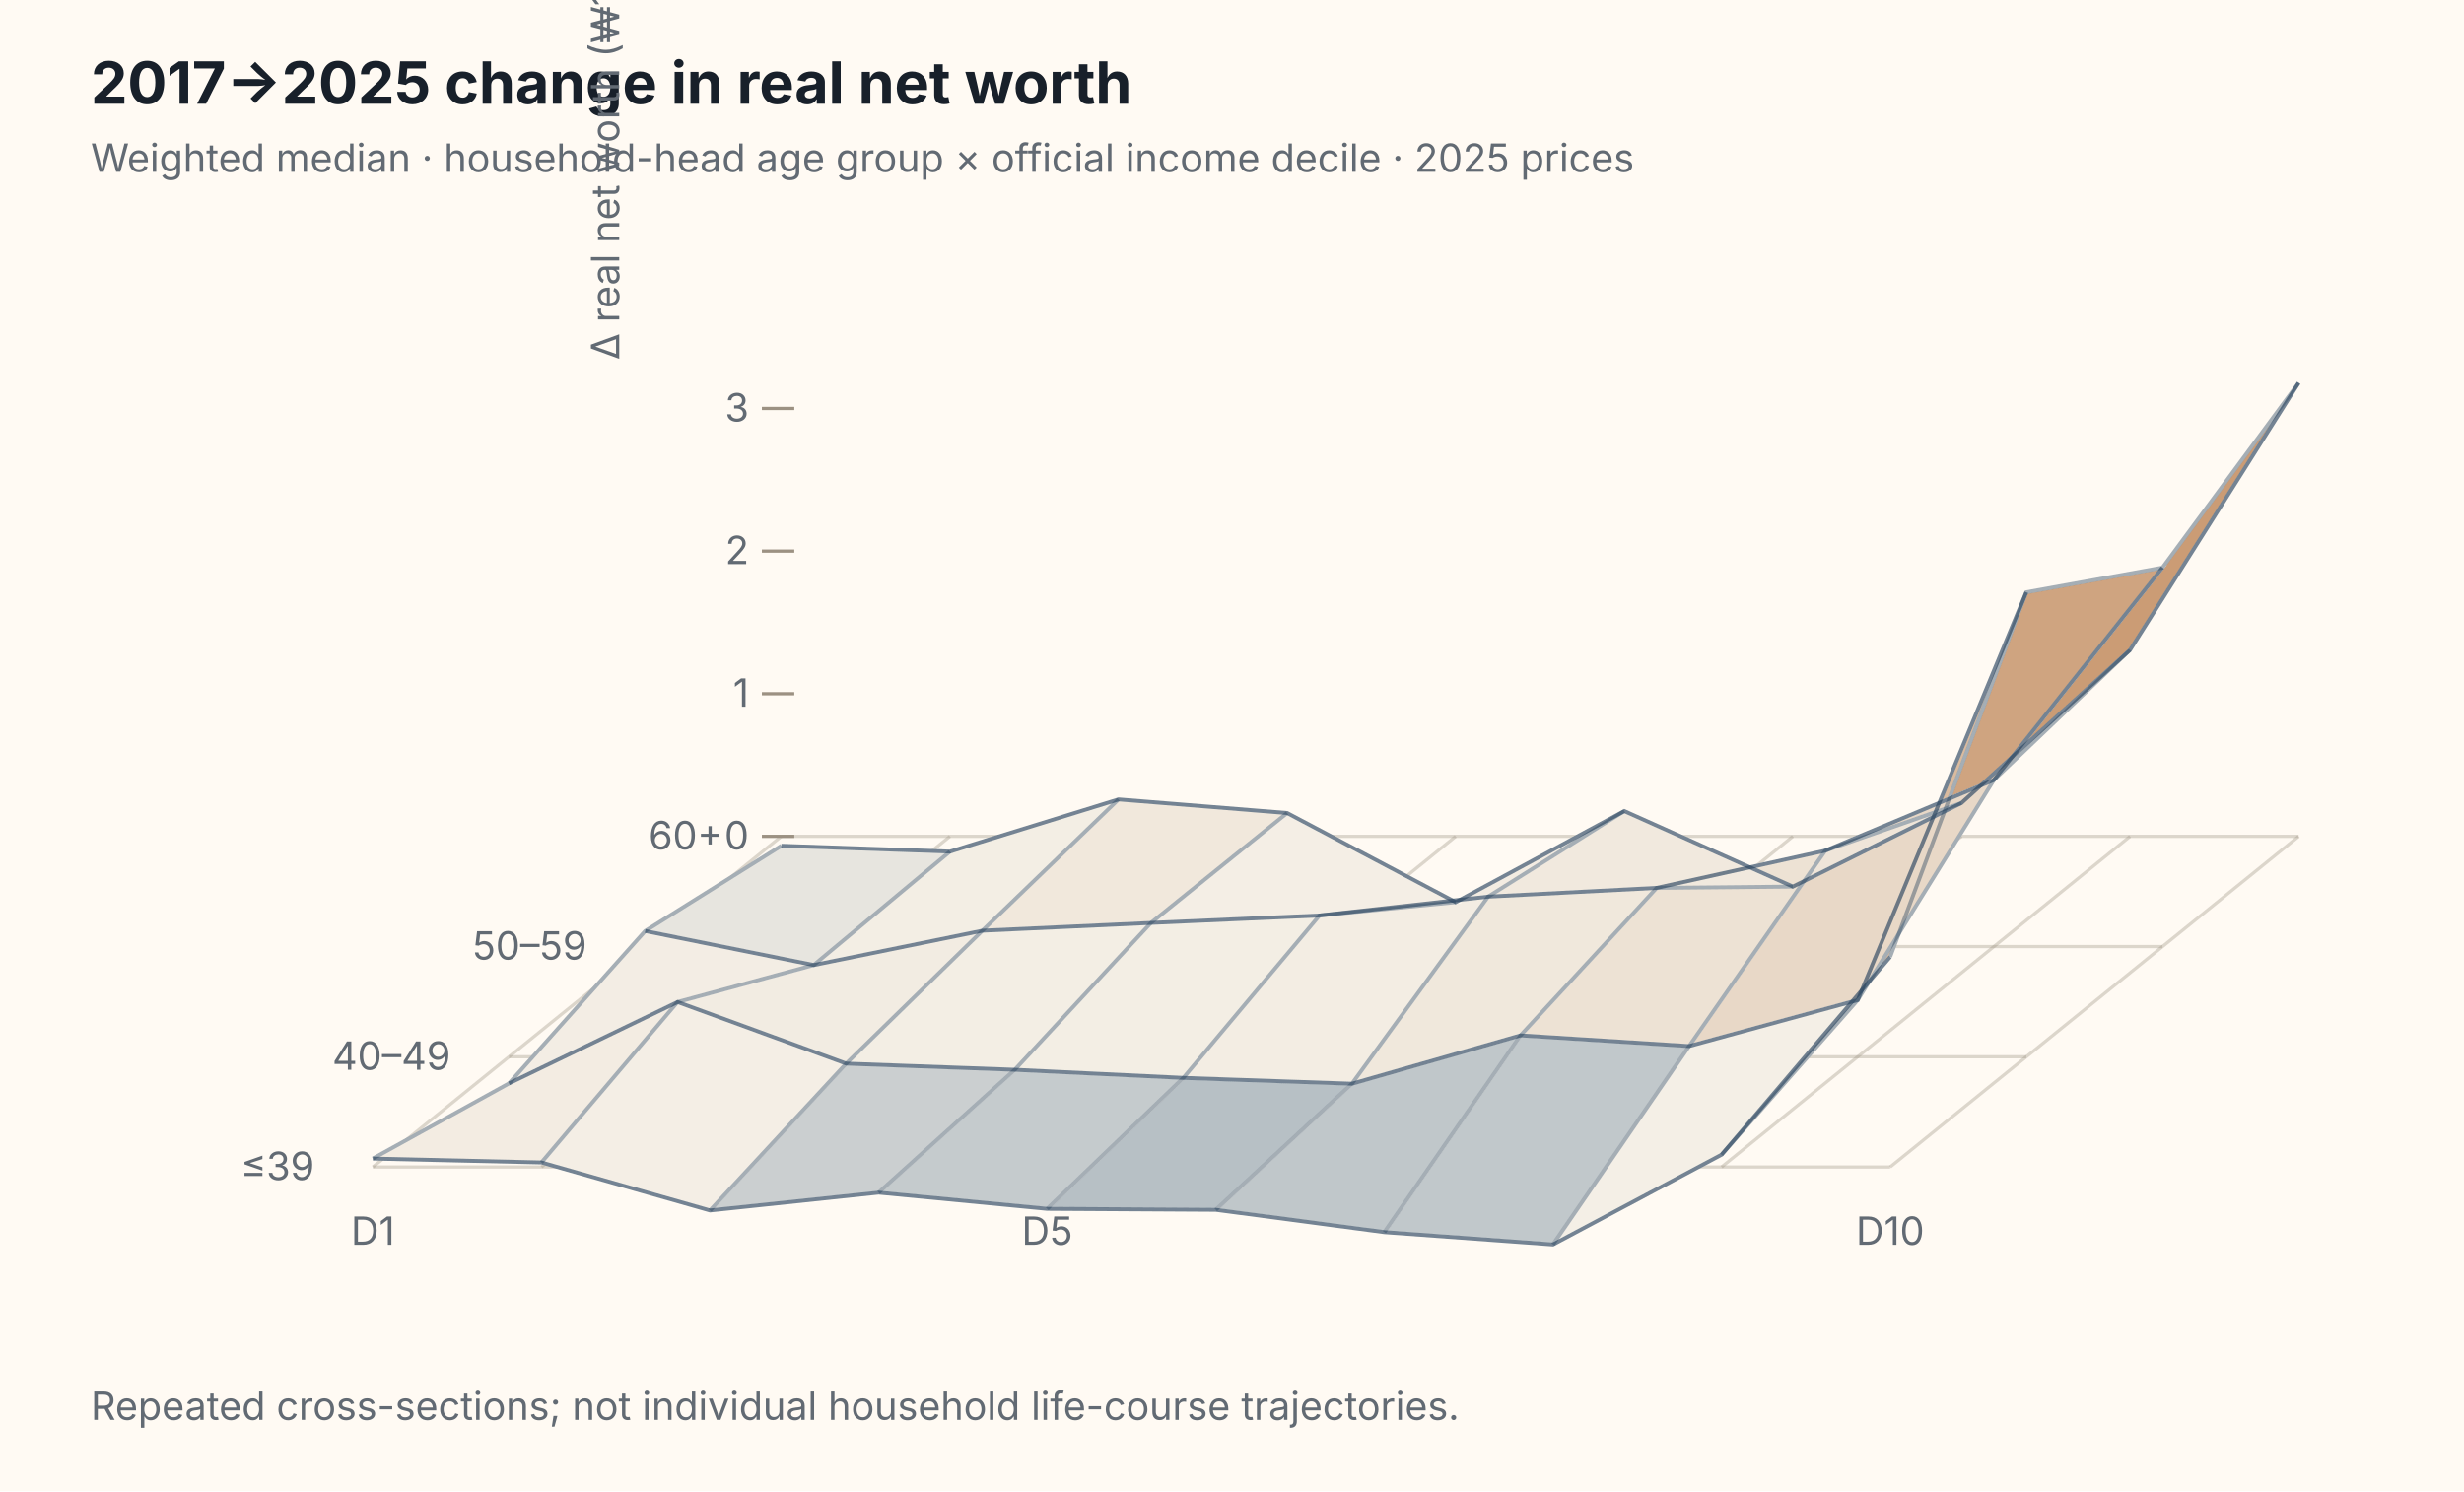
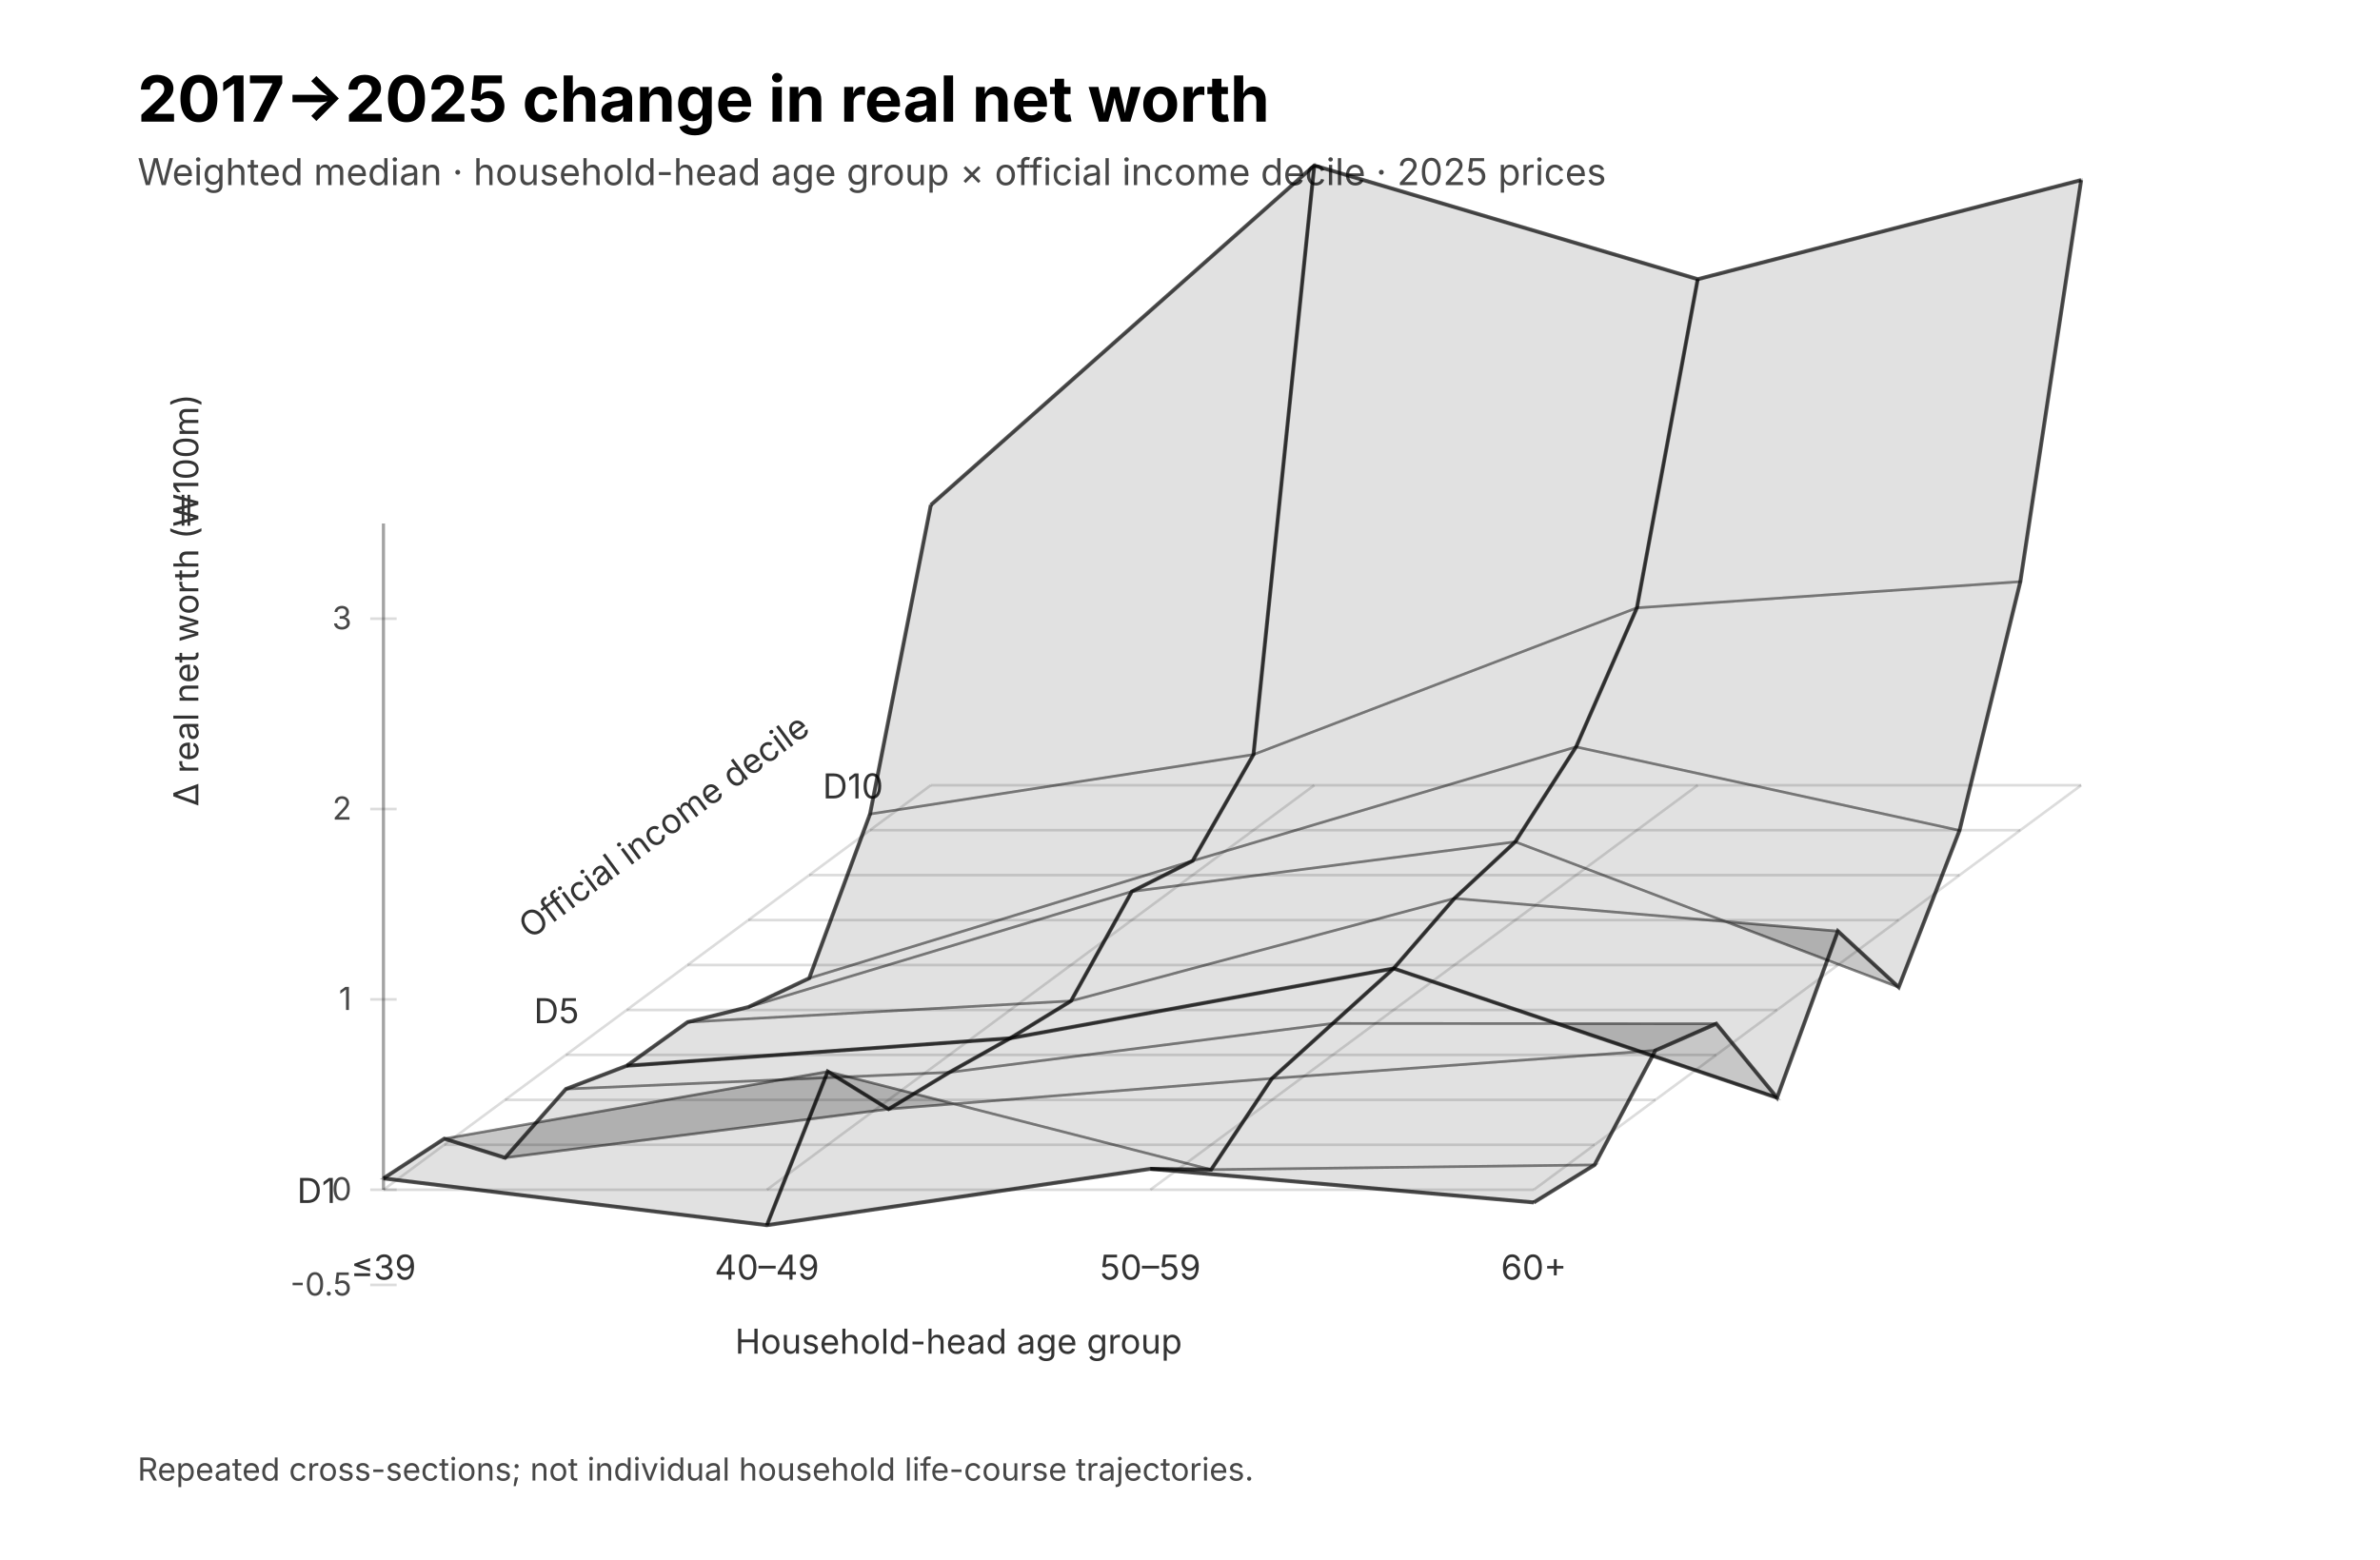
- <svg xmlns="http://www.w3.org/2000/svg" viewBox="0 0 760 460" role="img" aria-labelledby="title desc">
-   <rect width="100%" height="100%" fill="#fffaf3" />
-   <style>text{font-family:Inter,system-ui,-apple-system,Segoe UI,sans-serif;fill:#18202a}.small{font-size:12px;fill:#626a73}.axis{stroke:#9c9182;stroke-width:1}.wire{stroke:#fffaf3;stroke-width:1;stroke-opacity:.8}.edge{stroke:#29445f;stroke-width:1.2;fill:none}.zero{stroke:#c28d55;stroke-width:1;stroke-dasharray:4 4}</style>
-   <polyline class="axis" opacity=".35" fill="none" points="115.0,360.0 167.0,360.0 219.0,360.0 271.0,360.0 323.0,360.0 375.0,360.0 427.0,360.0 479.0,360.0 531.0,360.0 583.0,360.0" />
-   <polyline class="axis" opacity=".35" fill="none" points="157.0,326.0 209.0,326.0 261.0,326.0 313.0,326.0 365.0,326.0 417.0,326.0 469.0,326.0 521.0,326.0 573.0,326.0 625.0,326.0" />
-   <polyline class="axis" opacity=".35" fill="none" points="199.0,292.0 251.0,292.0 303.0,292.0 355.0,292.0 407.0,292.0 459.0,292.0 511.0,292.0 563.0,292.0 615.0,292.0 667.0,292.0" />
-   <polyline class="axis" opacity=".35" fill="none" points="241.0,258.0 293.0,258.0 345.0,258.0 397.0,258.0 449.0,258.0 501.0,258.0 553.0,258.0 605.0,258.0 657.0,258.0 709.0,258.0" />
-   <polyline class="axis" opacity=".35" fill="none" points="115.0,360.0 157.0,326.0 199.0,292.0 241.0,258.0" />
-   <polyline class="axis" opacity=".35" fill="none" points="167.0,360.0 209.0,326.0 251.0,292.0 293.0,258.0" />
-   <polyline class="axis" opacity=".35" fill="none" points="219.0,360.0 261.0,326.0 303.0,292.0 345.0,258.0" />
-   <polyline class="axis" opacity=".35" fill="none" points="271.0,360.0 313.0,326.0 355.0,292.0 397.0,258.0" />
-   <polyline class="axis" opacity=".35" fill="none" points="323.0,360.0 365.0,326.0 407.0,292.0 449.0,258.0" />
-   <polyline class="axis" opacity=".35" fill="none" points="375.0,360.0 417.0,326.0 459.0,292.0 501.0,258.0" />
-   <polyline class="axis" opacity=".35" fill="none" points="427.0,360.0 469.0,326.0 511.0,292.0 553.0,258.0" />
-   <polyline class="axis" opacity=".35" fill="none" points="479.0,360.0 521.0,326.0 563.0,292.0 605.0,258.0" />
-   <polyline class="axis" opacity=".35" fill="none" points="531.0,360.0 573.0,326.0 615.0,292.0 657.0,258.0" />
-   <polyline class="axis" opacity=".35" fill="none" points="583.0,360.0 625.0,326.0 667.0,292.0 709.0,258.0" />
-   <polygon points="615.0,240.6 667.0,175.1 709.0,118.1 657.0,200.5" fill="#cb9c75" stroke="#fffaf3" stroke-width="1.1" />
-   <polygon points="573.0,308.5 625.0,182.7 667.0,175.1 615.0,240.6" fill="#cfa480" stroke="#fffaf3" stroke-width="1.1" />
-   <polygon points="563.0,262.4 615.0,240.6 657.0,200.5 605.0,247.7" fill="#e3cdb8" stroke="#fffaf3" stroke-width="1.1" />
-   <polygon points="531.0,356.2 583.0,295.2 625.0,182.7 573.0,308.5" fill="#dabb9f" stroke="#fffaf3" stroke-width="1.1" />
-   <polygon points="521.0,322.7 573.0,308.5 615.0,240.6 563.0,262.4" fill="#e8d8c7" stroke="#fffaf3" stroke-width="1.1" />
-   <polygon points="511.0,273.9 563.0,262.4 605.0,247.7 553.0,273.5" fill="#efe5d9" stroke="#fffaf3" stroke-width="1.1" />
-   <polygon points="479.0,383.9 531.0,356.2 573.0,308.5 521.0,322.7" fill="#f4efe6" stroke="#fffaf3" stroke-width="1.1" />
-   <polygon points="469.0,319.4 521.0,322.7 563.0,262.4 511.0,273.9" fill="#ede2d4" stroke="#fffaf3" stroke-width="1.1" />
-   <polygon points="459.0,276.6 511.0,273.9 553.0,273.5 501.0,250.2" fill="#f1e9de" stroke="#fffaf3" stroke-width="1.1" />
-   <polygon points="427.0,380.1 479.0,383.9 521.0,322.7 469.0,319.4" fill="#c1c8cb" stroke="#fffaf3" stroke-width="1.1" />
-   <polygon points="417.0,334.3 469.0,319.4 511.0,273.9 459.0,276.6" fill="#f0e8dc" stroke="#fffaf3" stroke-width="1.1" />
-   <polygon points="407.0,282.4 459.0,276.6 501.0,250.2 449.0,278.3" fill="#f3ece2" stroke="#fffaf3" stroke-width="1.1" />
-   <polygon points="375.0,373.2 427.0,380.1 469.0,319.4 417.0,334.3" fill="#c0c7ca" stroke="#fffaf3" stroke-width="1.1" />
-   <polygon points="365.0,332.5 417.0,334.3 459.0,276.6 407.0,282.4" fill="#f3ede3" stroke="#fffaf3" stroke-width="1.1" />
-   <polygon points="355.0,284.7 407.0,282.4 449.0,278.3 397.0,250.8" fill="#f4eee5" stroke="#fffaf3" stroke-width="1.1" />
-   <polygon points="323.0,372.9 375.0,373.2 417.0,334.3 365.0,332.5" fill="#b7c0c5" stroke="#fffaf3" stroke-width="1.1" />
-   <polygon points="313.0,330.0 365.0,332.5 407.0,282.4 355.0,284.7" fill="#f3eee4" stroke="#fffaf3" stroke-width="1.1" />
-   <polygon points="303.0,287.1 355.0,284.7 397.0,250.8 345.0,246.6" fill="#f1e8dc" stroke="#fffaf3" stroke-width="1.1" />
-   <polygon points="271.0,367.9 323.0,372.9 365.0,332.5 313.0,330.0" fill="#c5cbcd" stroke="#fffaf3" stroke-width="1.1" />
-   <polygon points="261.0,328.1 313.0,330.0 355.0,284.7 303.0,287.1" fill="#f3eee4" stroke="#fffaf3" stroke-width="1.1" />
-   <polygon points="251.0,297.7 303.0,287.1 345.0,246.6 293.0,262.7" fill="#f3eee4" stroke="#fffaf3" stroke-width="1.1" />
-   <polygon points="219.0,373.4 271.0,367.9 313.0,330.0 261.0,328.1" fill="#cbcfd0" stroke="#fffaf3" stroke-width="1.1" />
-   <polygon points="209.0,309.1 261.0,328.1 303.0,287.1 251.0,297.7" fill="#f2ece2" stroke="#fffaf3" stroke-width="1.1" />
-   <polygon points="199.0,287.2 251.0,297.7 293.0,262.7 241.0,260.9" fill="#e7e5df" stroke="#fffaf3" stroke-width="1.1" />
-   <polygon points="167.0,358.6 219.0,373.4 261.0,328.1 209.0,309.1" fill="#f4eee5" stroke="#fffaf3" stroke-width="1.1" />
-   <polygon points="157.0,334.2 209.0,309.1 251.0,297.7 199.0,287.2" fill="#f3ede4" stroke="#fffaf3" stroke-width="1.1" />
-   <polygon points="115.0,357.4 167.0,358.6 209.0,309.1 157.0,334.2" fill="#f3ece2" stroke="#fffaf3" stroke-width="1.1" />
-   <polyline class="edge" opacity=".65" points="115.0,357.4 167.0,358.6 219.0,373.4 271.0,367.9 323.0,372.9 375.0,373.2 427.0,380.1 479.0,383.9 531.0,356.2 583.0,295.2" />
-   <polyline class="edge" opacity=".65" points="157.0,334.2 209.0,309.1 261.0,328.1 313.0,330.0 365.0,332.5 417.0,334.3 469.0,319.4 521.0,322.7 573.0,308.5 625.0,182.7" />
-   <polyline class="edge" opacity=".65" points="199.0,287.2 251.0,297.7 303.0,287.1 355.0,284.7 407.0,282.4 459.0,276.6 511.0,273.9 563.0,262.4 615.0,240.6 667.0,175.1" />
-   <polyline class="edge" opacity=".65" points="241.0,260.9 293.0,262.7 345.0,246.6 397.0,250.8 449.0,278.3 501.0,250.2 553.0,273.5 605.0,247.7 657.0,200.5 709.0,118.1" />
-   <polyline class="edge" opacity=".42" points="115.0,357.4 157.0,334.2 199.0,287.2 241.0,260.9" />
-   <polyline class="edge" opacity=".42" points="167.0,358.6 209.0,309.1 251.0,297.7 293.0,262.7" />
-   <polyline class="edge" opacity=".42" points="219.0,373.4 261.0,328.1 303.0,287.1 345.0,246.6" />
-   <polyline class="edge" opacity=".42" points="271.0,367.9 313.0,330.0 355.0,284.7 397.0,250.8" />
-   <polyline class="edge" opacity=".42" points="323.0,372.9 365.0,332.5 407.0,282.4 449.0,278.3" />
-   <polyline class="edge" opacity=".42" points="375.0,373.2 417.0,334.3 459.0,276.6 501.0,250.2" />
-   <polyline class="edge" opacity=".42" points="427.0,380.1 469.0,319.4 511.0,273.9 553.0,273.5" />
-   <polyline class="edge" opacity=".42" points="479.0,383.9 521.0,322.7 563.0,262.4 605.0,247.7" />
-   <polyline class="edge" opacity=".42" points="531.0,356.2 573.0,308.5 615.0,240.6 657.0,200.5" />
-   <polyline class="edge" opacity=".42" points="583.0,295.2 625.0,182.7 667.0,175.1 709.0,118.1" />
-   <text x="28" y="32" font-size="18" font-family="Georgia,serif" font-weight="700" fill="#101b2a">2017→2025 change in real net worth</text>
-   <text x="28" y="53" class="small">Weighted median · household-head age group × official income decile · 2025 prices</text>
-   <text x="115.0" y="384.0" text-anchor="middle" class="small">D1</text>
-   <text x="323.0" y="384.0" text-anchor="middle" class="small">D5</text>
-   <text x="583.0" y="384.0" text-anchor="middle" class="small">D10</text>
-   <text x="97.0" y="364.0" text-anchor="end" class="small">≤39</text>
-   <text x="139.0" y="330.0" text-anchor="end" class="small">40–49</text>
-   <text x="181.0" y="296.0" text-anchor="end" class="small">50–59</text>
-   <text x="223.0" y="262.0" text-anchor="end" class="small">60+</text>
-   <line x1="235.0" y1="258.0" x2="245.0" y2="258.0" class="axis" />
-   <text x="231.0" y="262.0" text-anchor="end" class="small">0</text>
-   <line x1="235.0" y1="214.0" x2="245.0" y2="214.0" class="axis" />
-   <text x="231.0" y="218.0" text-anchor="end" class="small">1</text>
-   <line x1="235.0" y1="170.0" x2="245.0" y2="170.0" class="axis" />
-   <text x="231.0" y="174.0" text-anchor="end" class="small">2</text>
-   <line x1="235.0" y1="126.0" x2="245.0" y2="126.0" class="axis" />
-   <text x="231.0" y="130.0" text-anchor="end" class="small">3</text>
-   <text x="191.0" y="111.0" class="small" transform="rotate(-90 191.0,111.0)">Δ real net worth (₩100m)</text>
-   <text x="28" y="438" class="small">Repeated cross-sections; not individual household life-course trajectories.</text>
+ <svg xmlns="http://www.w3.org/2000/svg" viewBox="0 0 900 590" role="img" aria-labelledby="t d">
+   <style>
+ text{font-family:Inter,system-ui,-apple-system,BlinkMacSystemFont,"Segoe UI",sans-serif;fill:currentColor}
+ .title{font-size:24px;font-weight:700}.sub{font-size:14px;opacity:.72}.label{font-size:13px;opacity:.8}.small{font-size:12px;opacity:.72}
+ .grid{fill:none;stroke:currentColor;stroke-opacity:.14;stroke-width:1}
+ .zero{fill:none;stroke:currentColor;stroke-opacity:.36;stroke-width:1.2}
+ .surface{fill:currentColor;fill-opacity:.12;stroke:currentColor;stroke-opacity:.28;stroke-width:1}
+ .ridge{fill:none;stroke:currentColor;stroke-opacity:.62;stroke-width:1.5}
+ </style>
+   <text x="52" y="46" class="title">2017→2025 change in real net worth</text>
+   <text x="52" y="70" class="sub">Weighted median · household-head age group × official income decile · 2025 prices</text>
+   <polyline class="grid" points="145.0,450.0 290.0,450.0 435.0,450.0 580.0,450.0" />
+   <polyline class="grid" points="168.0,433.0 313.0,433.0 458.0,433.0 603.0,433.0" />
+   <polyline class="grid" points="191.0,416.0 336.0,416.0 481.0,416.0 626.0,416.0" />
+   <polyline class="grid" points="214.0,399.0 359.0,399.0 504.0,399.0 649.0,399.0" />
+   <polyline class="grid" points="237.0,382.0 382.0,382.0 527.0,382.0 672.0,382.0" />
+   <polyline class="grid" points="260.0,365.0 405.0,365.0 550.0,365.0 695.0,365.0" />
+   <polyline class="grid" points="283.0,348.0 428.0,348.0 573.0,348.0 718.0,348.0" />
+   <polyline class="grid" points="306.0,331.0 451.0,331.0 596.0,331.0 741.0,331.0" />
+   <polyline class="grid" points="329.0,314.0 474.0,314.0 619.0,314.0 764.0,314.0" />
+   <polyline class="grid" points="352.0,297.0 497.0,297.0 642.0,297.0 787.0,297.0" />
+   <polyline class="grid" points="145.0,450.0 168.0,433.0 191.0,416.0 214.0,399.0 237.0,382.0 260.0,365.0 283.0,348.0 306.0,331.0 329.0,314.0 352.0,297.0" />
+   <polyline class="grid" points="290.0,450.0 313.0,433.0 336.0,416.0 359.0,399.0 382.0,382.0 405.0,365.0 428.0,348.0 451.0,331.0 474.0,314.0 497.0,297.0" />
+   <polyline class="grid" points="435.0,450.0 458.0,433.0 481.0,416.0 504.0,399.0 527.0,382.0 550.0,365.0 573.0,348.0 596.0,331.0 619.0,314.0 642.0,297.0" />
+   <polyline class="grid" points="580.0,450.0 603.0,433.0 626.0,416.0 649.0,399.0 672.0,382.0 695.0,365.0 718.0,348.0 741.0,331.0 764.0,314.0 787.0,297.0" />
+   <line class="zero" x1="145.0" y1="450.0" x2="145.0" y2="198.0" />
+   <line class="grid" x1="140.0" y1="486.0" x2="150.0" y2="486.0" />
+   <text x="133.0" y="490.0" text-anchor="end" class="small">-0.5</text>
+   <line class="grid" x1="140.0" y1="450.0" x2="150.0" y2="450.0" />
+   <text x="133.0" y="454.0" text-anchor="end" class="small">0</text>
+   <line class="grid" x1="140.0" y1="378.0" x2="150.0" y2="378.0" />
+   <text x="133.0" y="382.0" text-anchor="end" class="small">1</text>
+   <line class="grid" x1="140.0" y1="306.0" x2="150.0" y2="306.0" />
+   <text x="133.0" y="310.0" text-anchor="end" class="small">2</text>
+   <line class="grid" x1="140.0" y1="234.0" x2="150.0" y2="234.0" />
+   <text x="133.0" y="238.0" text-anchor="end" class="small">3</text>
+   <polygon class="surface" points="329.0,307.9 474.0,285.4 497.0,62.6 352.0,191.0" />
+   <polygon class="surface" points="474.0,285.4 619.0,229.9 642.0,105.6 497.0,62.6" />
+   <polygon class="surface" points="619.0,229.9 764.0,220.0 787.0,68.1 642.0,105.6" />
+   <polygon class="surface" points="306.0,370.0 451.0,325.6 474.0,285.4 329.0,307.9" />
+   <polygon class="surface" points="451.0,325.6 596.0,282.5 619.0,229.9 474.0,285.4" />
+   <polygon class="surface" points="596.0,282.5 741.0,314.1 764.0,220.0 619.0,229.9" />
+   <polygon class="surface" points="283.0,380.9 428.0,337.2 451.0,325.6 306.0,370.0" />
+   <polygon class="surface" points="428.0,337.2 573.0,318.4 596.0,282.5 451.0,325.6" />
+   <polygon class="surface" points="573.0,318.4 718.0,373.4 741.0,314.1 596.0,282.5" />
+   <polygon class="surface" points="260.0,386.6 405.0,378.6 428.0,337.2 283.0,380.9" />
+   <polygon class="surface" points="405.0,378.6 550.0,339.8 573.0,318.4 428.0,337.2" />
+   <polygon class="surface" points="550.0,339.8 695.0,352.2 718.0,373.4 573.0,318.4" />
+   <polygon class="surface" points="237.0,403.1 382.0,392.7 405.0,378.6 260.0,386.6" />
+   <polygon class="surface" points="382.0,392.7 527.0,366.3 550.0,339.8 405.0,378.6" />
+   <polygon class="surface" points="527.0,366.3 672.0,415.2 695.0,352.2 550.0,339.8" />
+   <polygon class="surface" points="214.0,411.9 359.0,405.6 382.0,392.7 237.0,403.1" />
+   <polygon class="surface" points="359.0,405.6 504.0,387.1 527.0,366.3 382.0,392.7" />
+   <polygon class="surface" points="504.0,387.1 649.0,387.2 672.0,415.2 527.0,366.3" />
+   <polygon class="surface" points="191.0,437.9 336.0,419.5 359.0,405.6 214.0,411.9" />
+   <polygon class="surface" points="336.0,419.5 481.0,407.9 504.0,387.1 359.0,405.6" />
+   <polygon class="surface" points="481.0,407.9 626.0,397.3 649.0,387.2 504.0,387.1" />
+   <polygon class="surface" points="168.0,430.7 313.0,405.3 336.0,419.5 191.0,437.9" />
+   <polygon class="surface" points="313.0,405.3 458.0,442.4 481.0,407.9 336.0,419.5" />
+   <polygon class="surface" points="458.0,442.4 603.0,440.6 626.0,397.3 481.0,407.9" />
+   <polygon class="surface" points="145.0,445.7 290.0,463.4 313.0,405.3 168.0,430.7" />
+   <polygon class="surface" points="290.0,463.4 435.0,442.1 458.0,442.4 313.0,405.3" />
+   <polygon class="surface" points="435.0,442.1 580.0,454.8 603.0,440.6 458.0,442.4" />
+   <polyline class="ridge" points="145.0,445.7 168.0,430.7 191.0,437.9 214.0,411.9 237.0,403.1 260.0,386.6 283.0,380.9 306.0,370.0 329.0,307.9 352.0,191.0" />
+   <polyline class="ridge" points="290.0,463.4 313.0,405.3 336.0,419.5 359.0,405.6 382.0,392.7 405.0,378.6 428.0,337.2 451.0,325.6 474.0,285.4 497.0,62.6" />
+   <polyline class="ridge" points="435.0,442.1 458.0,442.4 481.0,407.9 504.0,387.1 527.0,366.3 550.0,339.8 573.0,318.4 596.0,282.5 619.0,229.9 642.0,105.6" />
+   <polyline class="ridge" points="580.0,454.8 603.0,440.6 626.0,397.3 649.0,387.2 672.0,415.2 695.0,352.2 718.0,373.4 741.0,314.1 764.0,220.0 787.0,68.1" />
+   <polyline class="ridge" points="145.0,445.7 290.0,463.4 435.0,442.1 580.0,454.8" />
+   <polyline class="ridge" points="237.0,403.1 382.0,392.7 527.0,366.3 672.0,415.2" />
+   <polyline class="ridge" points="352.0,191.0 497.0,62.6 642.0,105.6 787.0,68.1" />
+   <text x="145.0" y="484.0" text-anchor="middle" class="label">≤39</text>
+   <text x="290.0" y="484.0" text-anchor="middle" class="label">40–49</text>
+   <text x="435.0" y="484.0" text-anchor="middle" class="label">50–59</text>
+   <text x="580.0" y="484.0" text-anchor="middle" class="label">60+</text>
+   <text x="362.5" y="512.0" text-anchor="middle" class="label">Household-head age group</text>
+   <text x="127.0" y="455.0" text-anchor="end" class="label">D1</text>
+   <text x="219.0" y="387.0" text-anchor="end" class="label">D5</text>
+   <text x="334.0" y="302.0" text-anchor="end" class="label">D10</text>
+   <text x="200.5" y="355.5" class="label" transform="rotate(-36.5 200.5 355.5)">Official income decile</text>
+   <text x="75.0" y="305.0" class="label" transform="rotate(-90 75.0 305.0)">Δ real net worth (₩100m)</text>
+   <text x="52" y="560" class="small">Repeated cross-sections; not individual household life-course trajectories.</text>
</svg>
